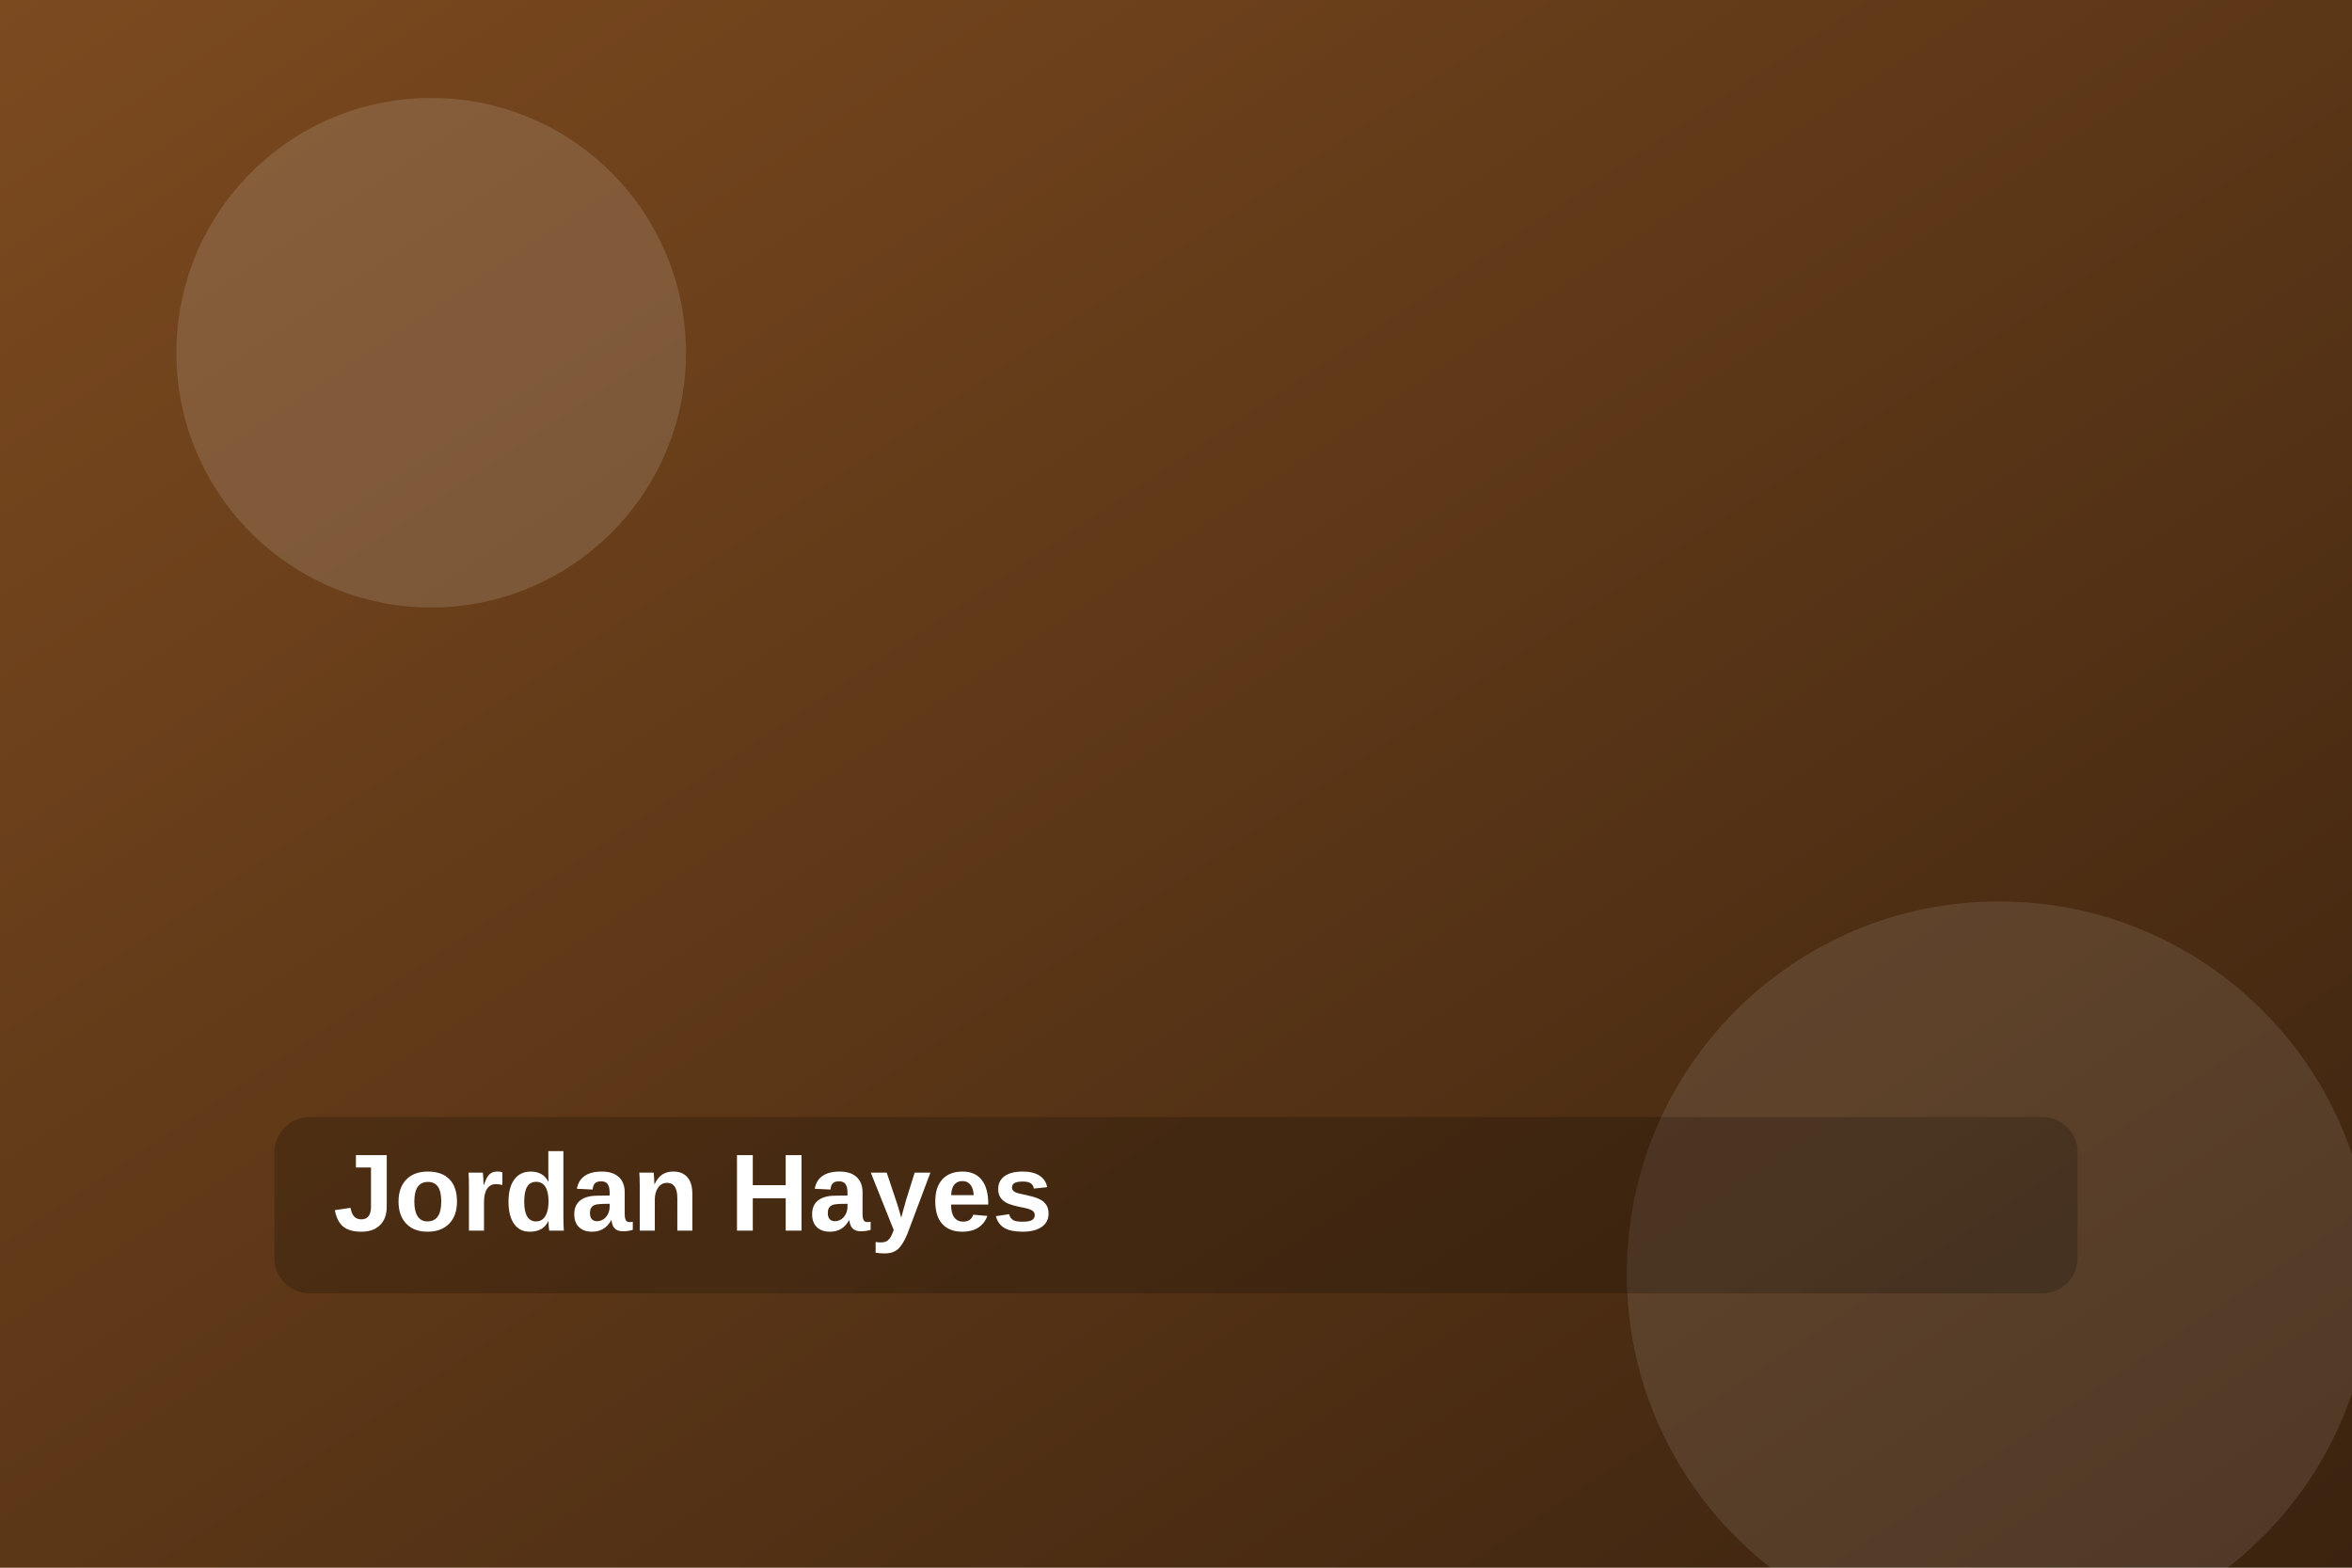
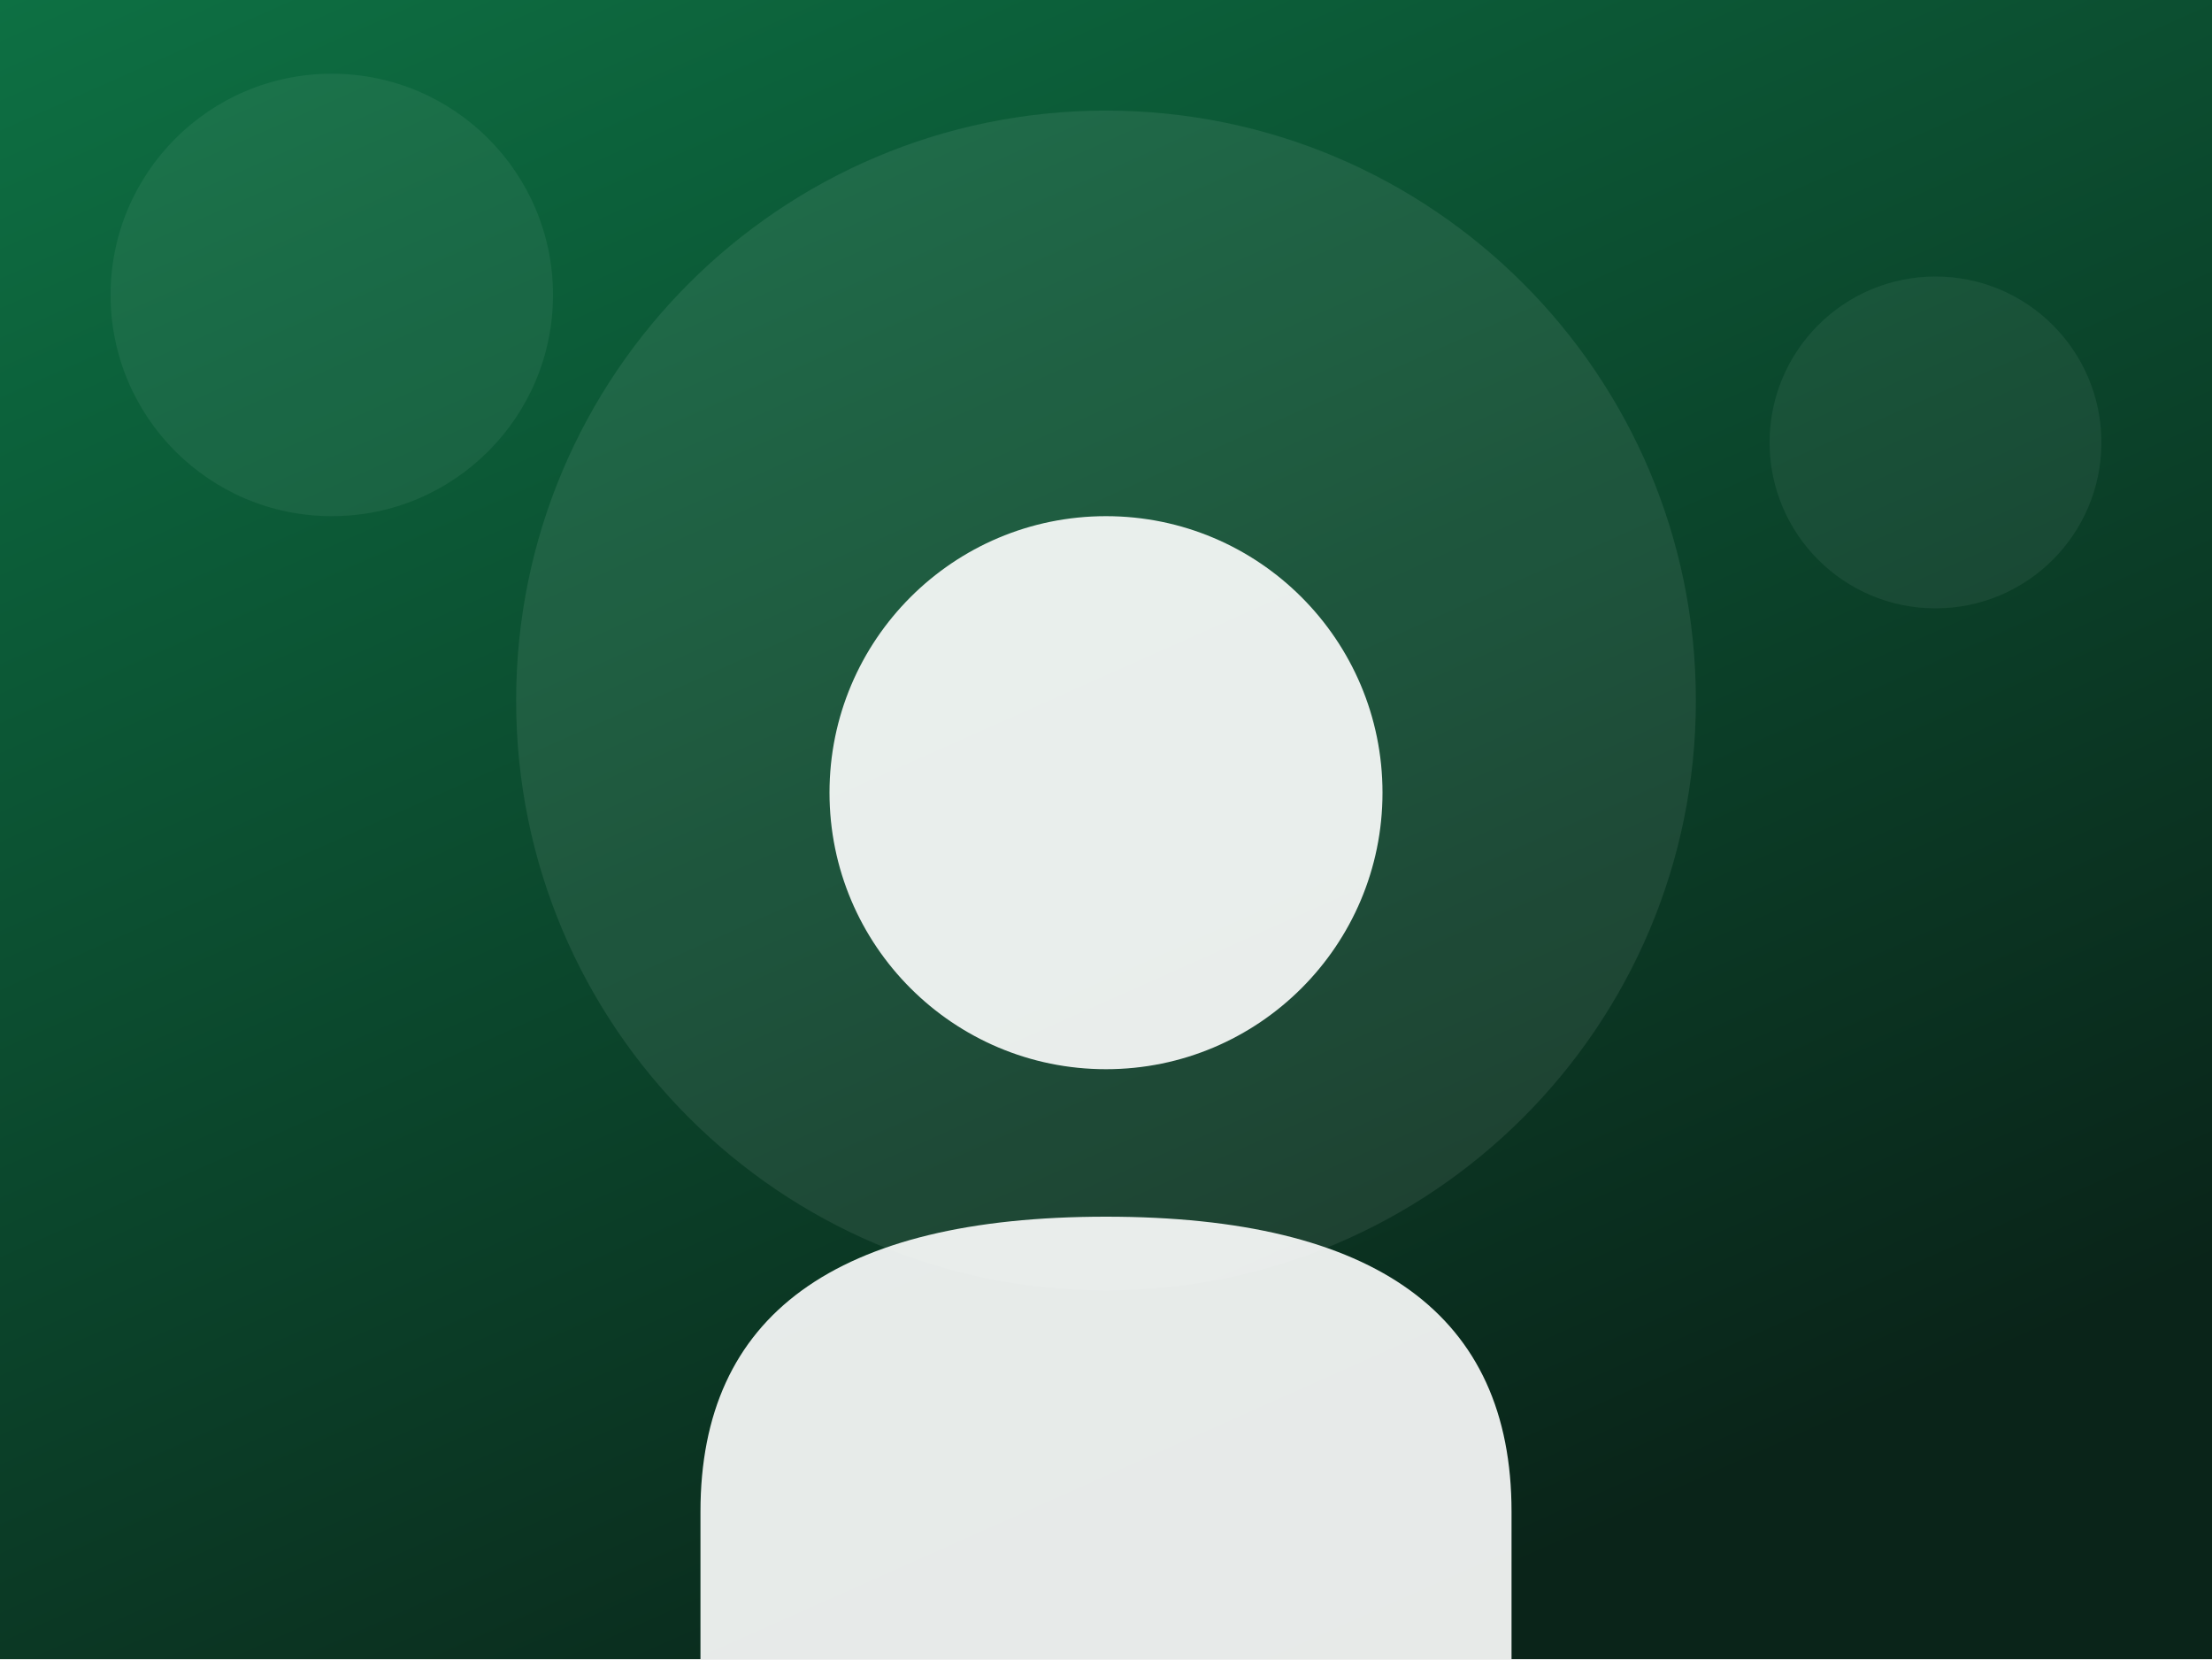
- <svg xmlns="http://www.w3.org/2000/svg" width="1200" height="800" viewBox="0 0 1200 800" role="img" aria-label="Jordan Hayes">
+ <svg xmlns="http://www.w3.org/2000/svg" width="1200" height="900" viewBox="0 0 1200 900" role="img" aria-label="Jordan Hayes">
  <defs>
-     <linearGradient id="g" x1="0" y1="0" x2="1" y2="1">
-       <stop offset="0%" stop-color="#7c4a1f" />
-       <stop offset="100%" stop-color="#3b230f" />
+     <linearGradient id="t2" x1="0" y1="0" x2="0.6" y2="1">
+       <stop offset="0%" stop-color="#0d7043" />
+       <stop offset="100%" stop-color="#0a2419" />
    </linearGradient>
  </defs>
-   <rect width="1200" height="800" fill="url(#g)" />
-   <circle cx="220" cy="180" r="130" fill="rgba(255,255,255,0.13)" />
-   <circle cx="1020" cy="650" r="190" fill="rgba(255,255,255,0.1)" />
-   <rect x="140" y="570" width="920" height="90" rx="18" fill="rgba(0,0,0,0.2)" />
-   <text x="170" y="628" fill="white" font-size="56" font-family="Arial, Helvetica, sans-serif" font-weight="700">Jordan Hayes</text>
+   <rect width="1200" height="900" fill="url(#t2)" />
+   <circle cx="600" cy="380" r="320" fill="rgba(255,255,255,0.08)" />
+   <circle cx="180" cy="160" r="120" fill="rgba(255,255,255,0.06)" />
+   <circle cx="1050" cy="240" r="90" fill="rgba(255,255,255,0.06)" />
+   <circle cx="600" cy="430" r="150" fill="rgba(255,255,255,0.9)" />
+   <path d="M380 900 V820 Q380 660 600 660 Q820 660 820 820 V900 Z" fill="rgba(255,255,255,0.9)" />
</svg>
